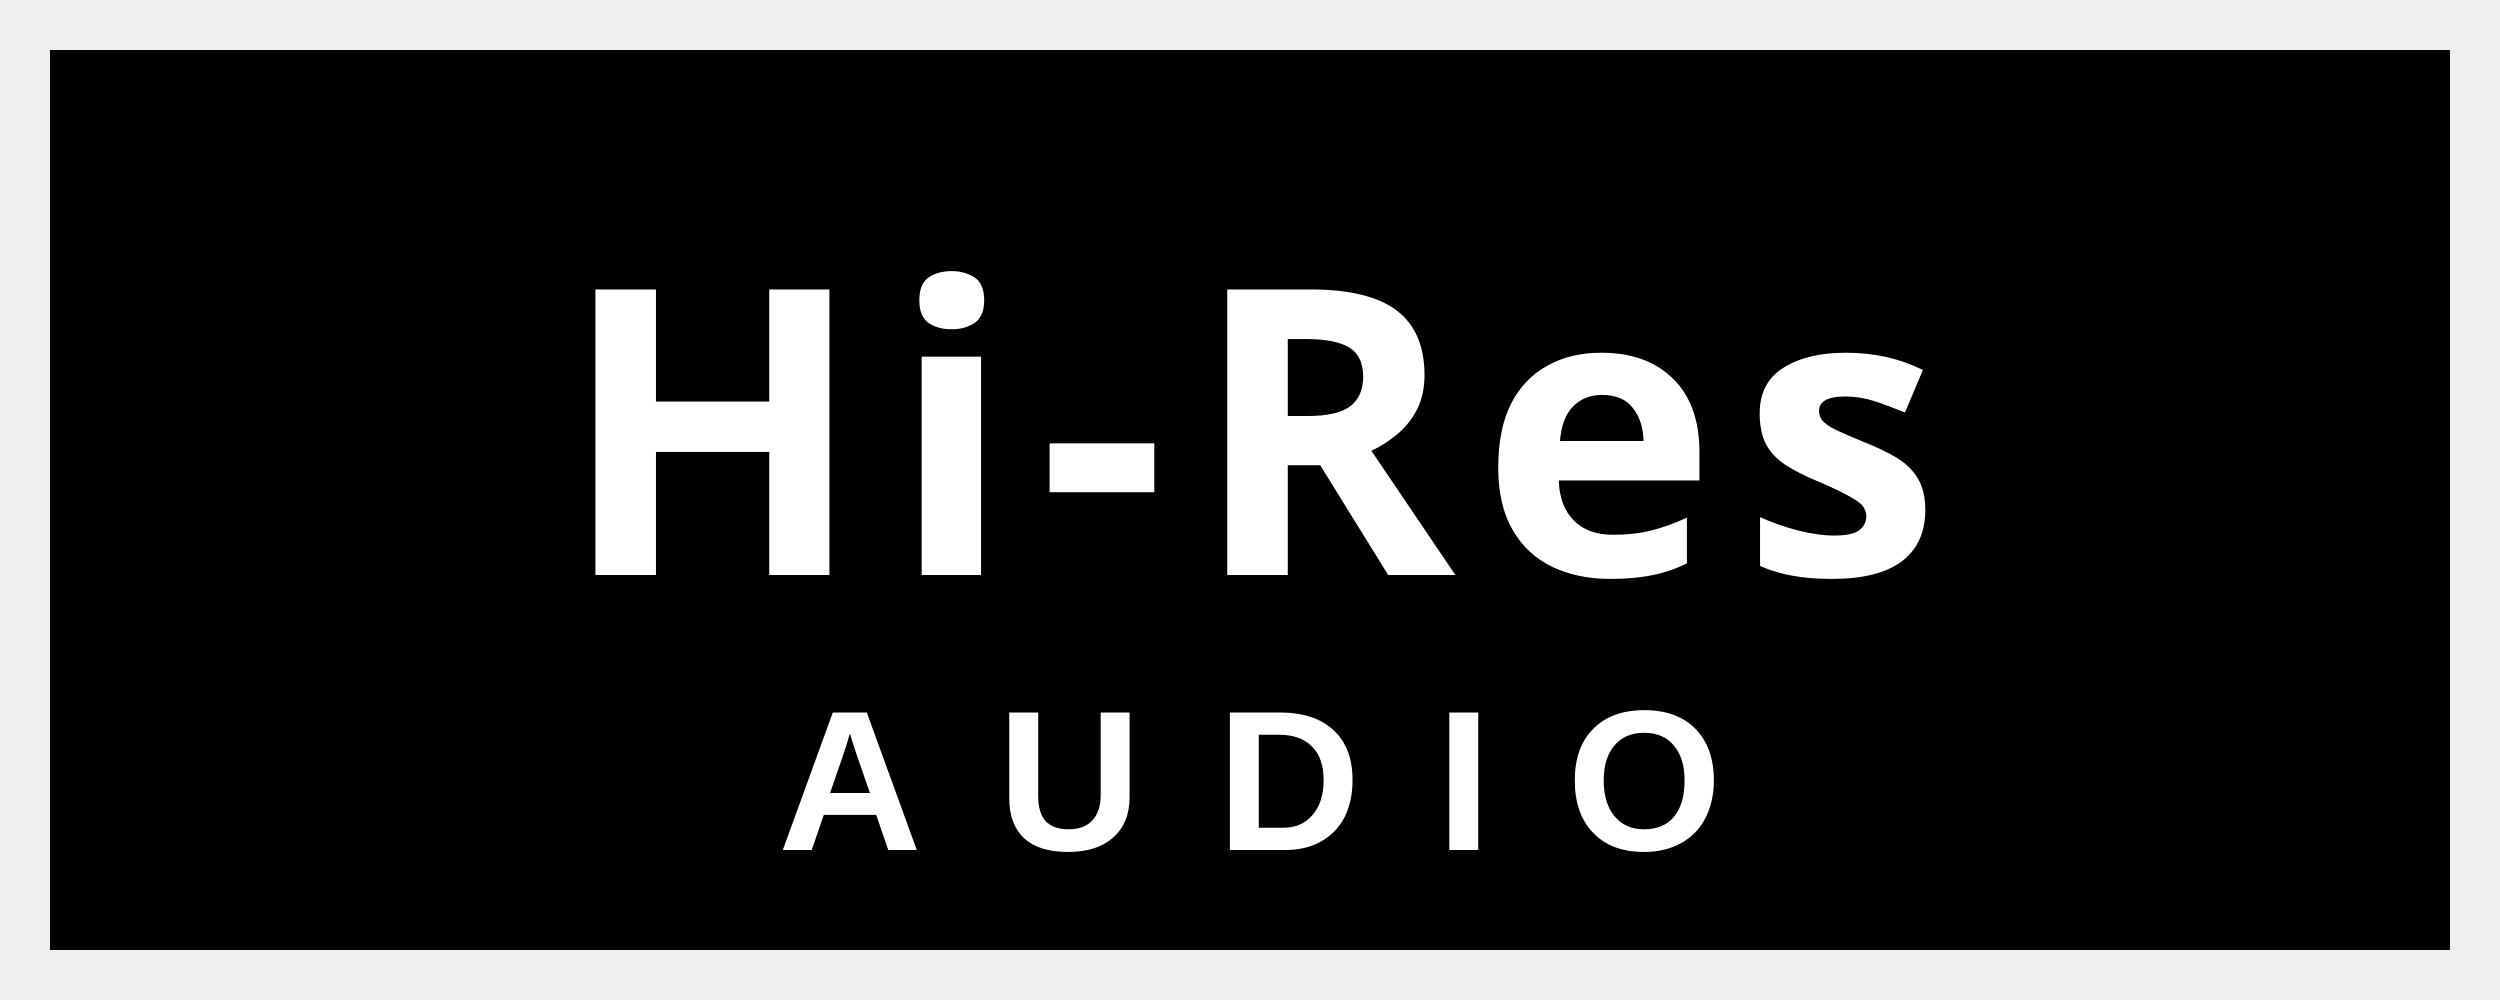
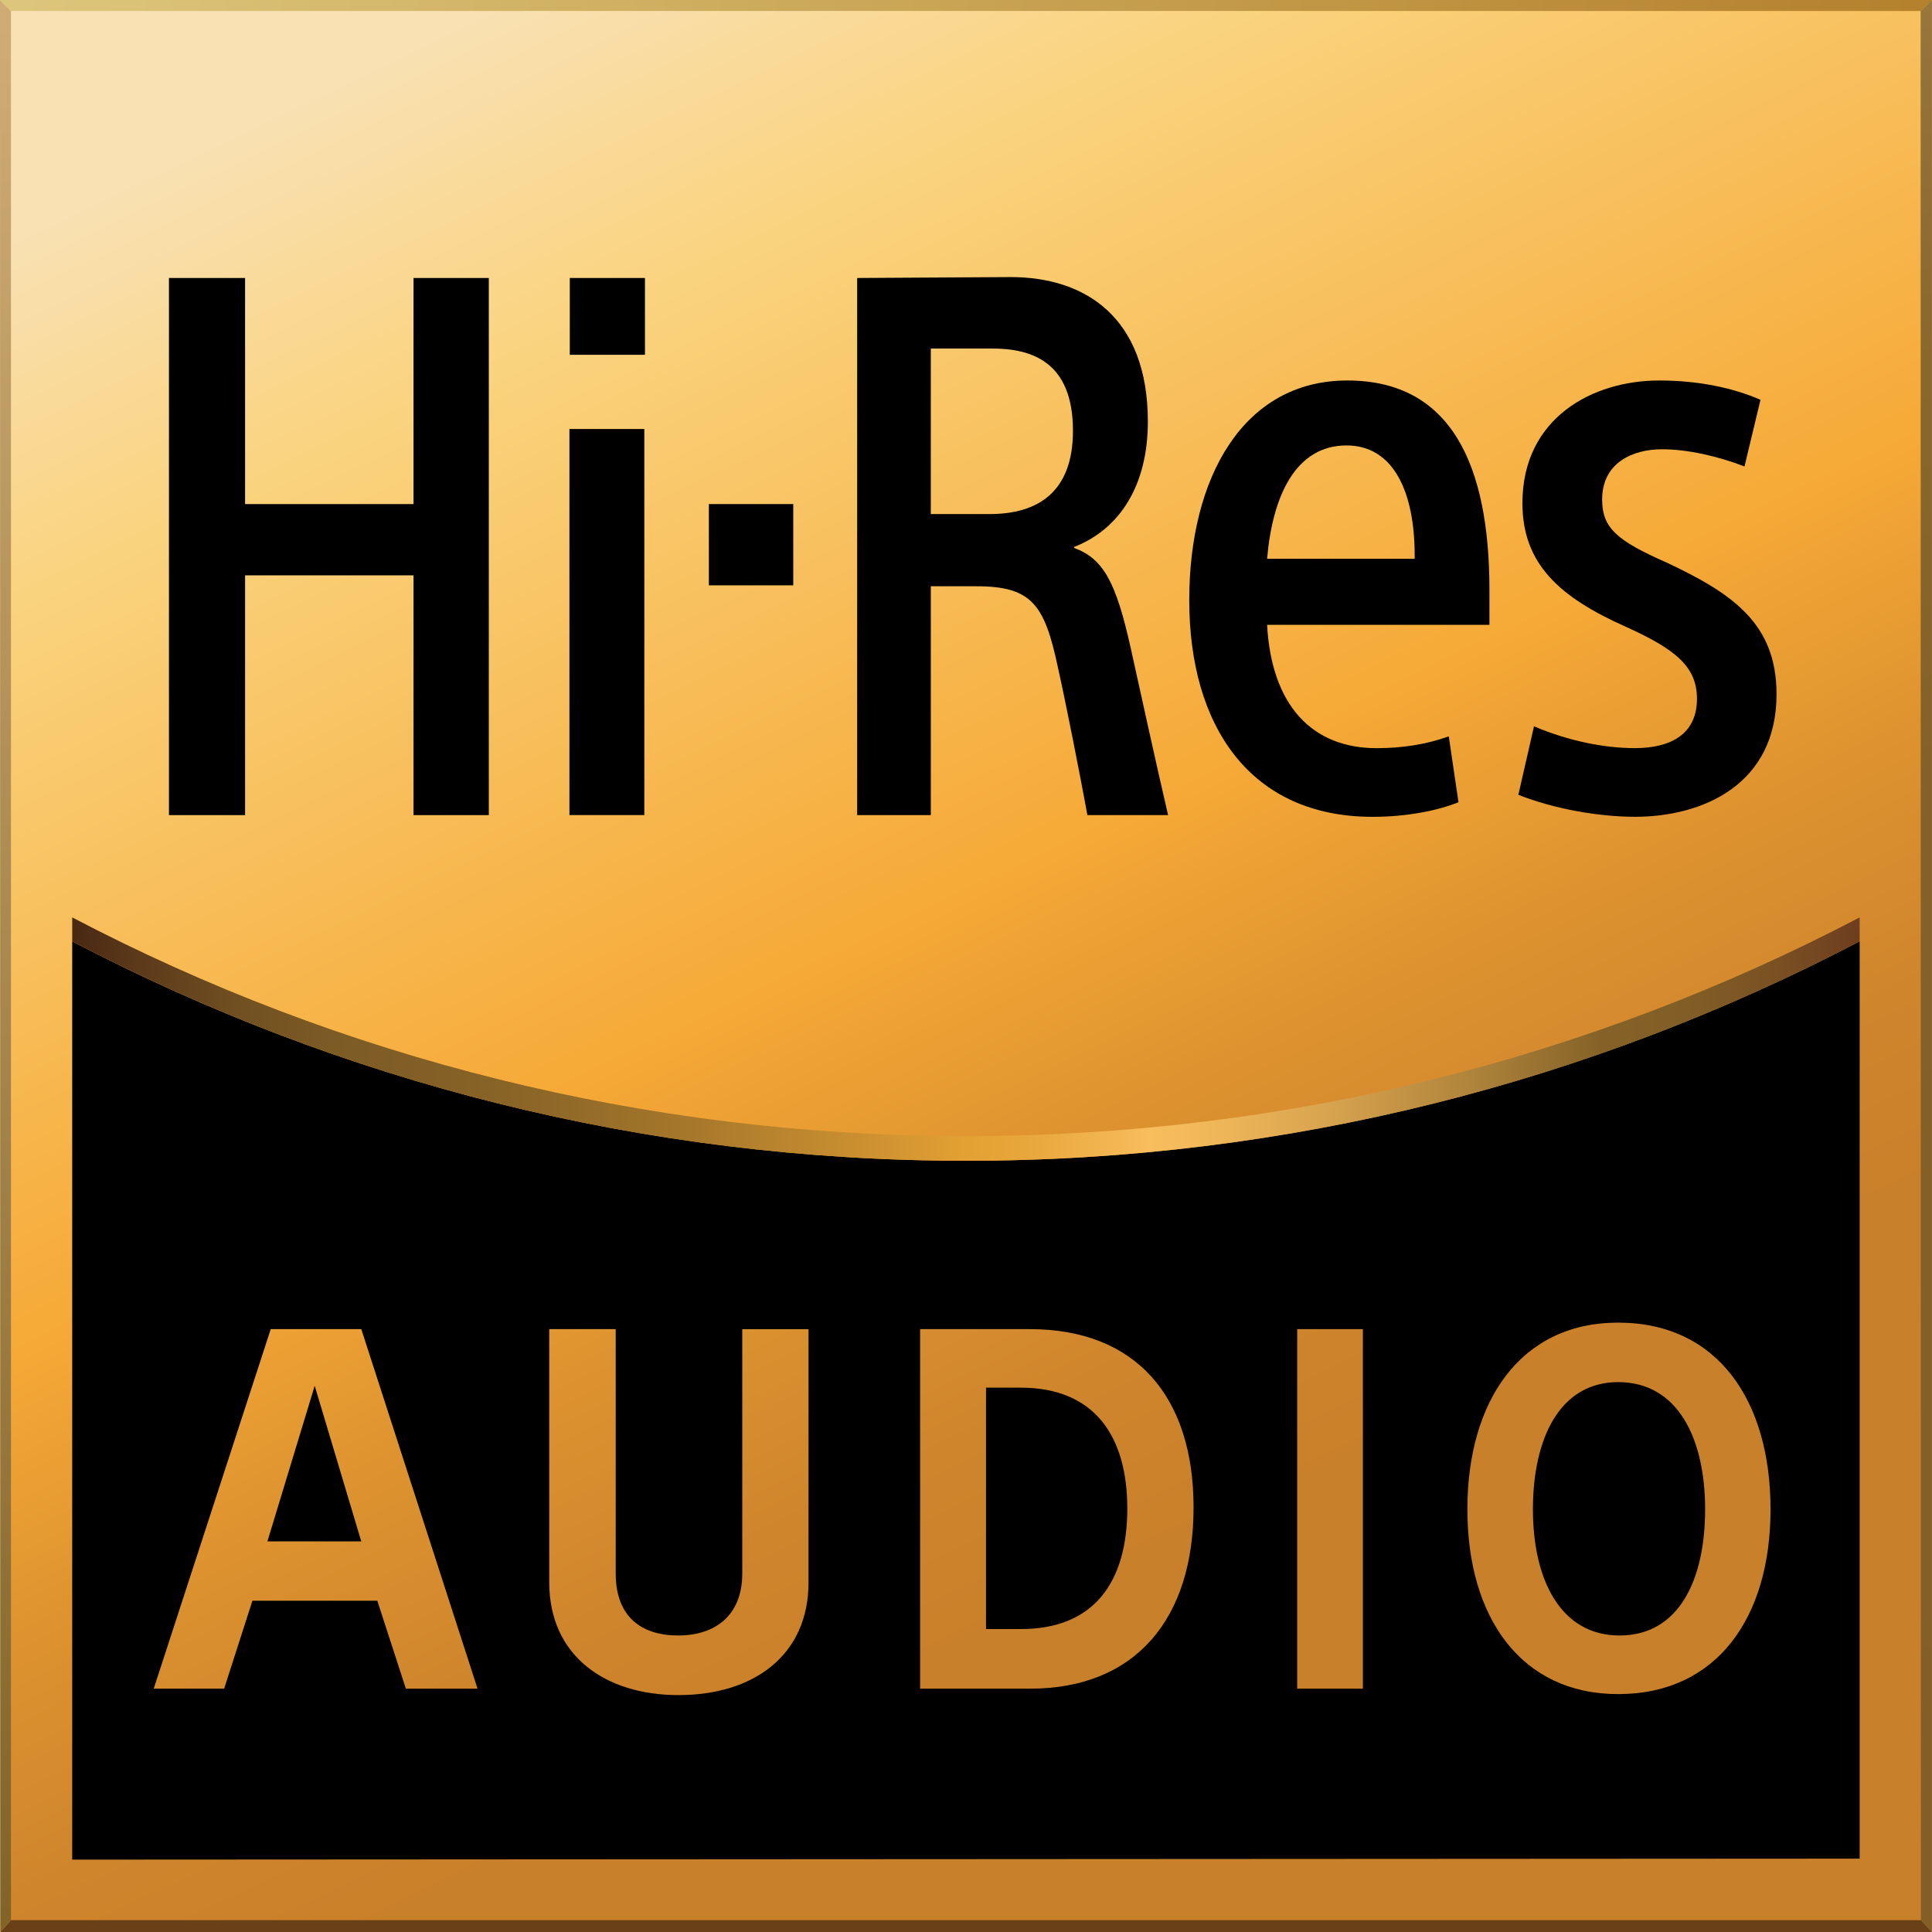
- <svg xmlns="http://www.w3.org/2000/svg" viewBox="0 0 100 40">
-   <rect x="2" y="2" width="96" height="36" rx="0" ry="0" fill="currentColor" stroke="none" />
-   <text x="50" y="23" text-anchor="middle" font-family="'Michroma', 'Arial Black', sans-serif" font-weight="900" font-size="16" letter-spacing="1" fill="var(--bg-color, #fff)">Hi-Res
-   </text>
-   <text x="50" y="34" text-anchor="middle" font-family="Arial, sans-serif" font-weight="700" font-size="8" letter-spacing="3" fill="var(--bg-color, #fff)">AUDIO
-   </text>
+ <svg xmlns="http://www.w3.org/2000/svg" xmlns:xlink="http://www.w3.org/1999/xlink" version="1.1" id="Layer_1" x="0px" y="0px" viewBox="0 0 48.425 48.426" style="enable-background:new 0 0 48.425 48.426;" xml:space="preserve">
+   <style type="text/css">
+ 	.st0{display:none;}
+ 	.st1{display:inline;fill:#FFFFFF;}
+ 	.st2{display:inline;}
+ 	.st3{fill:#FFFFFF;}
+ 	.st4{clip-path:url(#SVGID_2_);fill:url(#SVGID_3_);}
+ 	.st5{clip-path:url(#SVGID_5_);fill:url(#SVGID_6_);}
+ 	.st6{clip-path:url(#SVGID_8_);fill:url(#SVGID_9_);}
+ 	.st7{fill:#6A4018;}
+ 	.st8{clip-path:url(#SVGID_11_);fill:url(#SVGID_12_);}
+ 	.st9{clip-path:url(#SVGID_14_);fill:url(#SVGID_15_);}
+ 	.st10{clip-path:url(#SVGID_17_);fill:url(#SVGID_18_);}
+ 	.st11{clip-path:url(#SVGID_20_);fill:url(#SVGID_21_);}
+ </style>
+   <g class="st0">
+     <polygon class="st1" points="48.425,60.509 0.01,60.537 0.01,48.425 48.425,48.425  " />
+     <polygon class="st2" points="48.425,60.509 0.01,60.537 0.01,48.425 48.425,48.425  " />
+     <g class="st2">
+       <polygon class="st3" points="7.648,51.911 7.614,51.911 6.786,57.622 5.017,57.622     3.913,50.608 5.304,50.608 5.967,56.035 5.986,56.035 6.733,50.608 8.55,50.608     9.284,56.035 9.292,56.035 9.957,50.608 11.334,50.608 10.216,57.622 8.423,57.622       " />
+       <rect x="12.608" y="50.608" class="st3" width="1.285" height="7.014" />
+       <path class="st3" d="M15.554,50.608h2.213c1.004,0,2.008,0.453,2.008,1.898    c0,0.849-0.402,1.378-0.978,1.628v0.024c0.359,0.158,0.496,0.411,0.694,1.26    c0.186,0.756,0.333,1.442,0.5,2.204h-1.365c-0.099-0.531-0.268-1.401-0.384-1.837    c-0.16-0.756-0.348-1.009-1.003-1.009h-0.376v2.846h-1.309V50.608z     M16.863,53.652h0.609c0.523,0,1.002-0.229,1.002-0.964    c0-0.777-0.522-0.938-1.053-0.938h-0.558V53.652z" />
+       <polygon class="st3" points="21.367,50.608 24.742,50.608 24.742,51.75 22.662,51.75     22.662,53.473 24.579,53.473 24.579,54.591 22.662,54.618 22.662,56.474     24.844,56.474 24.844,57.622 21.367,57.622   " />
+       <polygon class="st3" points="26.387,50.608 27.675,50.608 27.675,56.474 29.809,56.474     29.809,57.622 26.387,57.622   " />
+       <polygon class="st3" points="31.205,50.608 34.598,50.608 34.598,51.75 32.514,51.75     32.514,53.473 34.415,53.473 34.415,54.591 32.514,54.591 32.514,56.474     34.668,56.474 34.668,57.622 31.205,57.622   " />
+       <path class="st3" d="M39.25,51.84c-0.365-0.133-0.661-0.204-1.057-0.204    c-0.457,0-0.925,0.204-0.925,0.778c0,0.417,0.228,0.642,0.938,1.078    c0.976,0.574,1.63,1.012,1.63,2.201c0,1.398-1.052,2.044-2.257,2.044    c-0.507,0-1.124-0.096-1.617-0.275l0.263-1.148    c0.468,0.185,0.904,0.271,1.329,0.271c0.591,0,0.991-0.271,0.991-0.821    c0-0.507-0.357-0.803-1.058-1.216c-0.895-0.482-1.498-1.031-1.498-2.063    c0-1.491,1.083-1.994,2.136-1.994c0.522,0,0.992,0.068,1.384,0.203L39.25,51.84    z" />
+       <path class="st3" d="M44.017,51.84c-0.35-0.133-0.659-0.204-1.051-0.204    c-0.457,0-0.926,0.204-0.926,0.756c0,0.439,0.229,0.664,0.952,1.1    c0.965,0.574,1.589,1.012,1.589,2.201c0,1.398-1.04,2.044-2.253,2.044    c-0.491,0-1.102-0.096-1.584-0.275l0.275-1.148    c0.439,0.185,0.892,0.271,1.309,0.271c0.571,0,0.982-0.271,0.982-0.821    c0-0.507-0.344-0.803-1.066-1.216c-0.901-0.482-1.5-1.031-1.5-2.063    c0-1.491,1.093-1.994,2.139-1.994c0.522,0,1.016,0.068,1.393,0.203    L44.017,51.84z" />
+     </g>
+   </g>
+   <g>
+     <path d="M41.775,14.101c-1.26-0.554-1.617-0.874-1.617-1.582   c0-0.92,0.765-1.258,1.502-1.258c0.642,0,1.412,0.177,2.066,0.431l0.401-1.671   c-0.69-0.301-1.561-0.484-2.537-0.484c-1.673,0-3.43,0.938-3.43,3.075   c0,1.532,0.941,2.36,2.584,3.095c1.263,0.592,1.791,1.007,1.791,1.809   c0,0.893-0.668,1.236-1.554,1.236c-0.774,0-1.667-0.18-2.531-0.546l-0.392,1.716   c0.871,0.346,1.995,0.551,2.923,0.551c1.69,0,3.548-0.801,3.548-3.071   C44.529,15.634,43.437,14.882,41.775,14.101" />
+     <path d="M33.771,9.537c-2.609,0-3.962,2.433-3.962,5.505   c0,3.164,1.531,5.432,4.594,5.432c0.862,0,1.646-0.159,2.154-0.366l-0.243-1.651   c-0.571,0.206-1.179,0.296-1.809,0.296c-1.621,0-2.635-1.075-2.745-3.092h5.573   v-0.871C37.333,11.65,36.372,9.537,33.771,9.537 M35.459,14.006h-3.699   c0.136-1.579,0.716-2.841,1.992-2.841c1.178,0,1.707,1.171,1.707,2.753V14.006z" />
+     <path d="M26.919,13.735v-0.026c1.164-0.455,1.852-1.559,1.852-3.141   c0-2.634-1.589-3.623-3.437-3.623l-3.849,0.023v13.462h1.846v-5.735h1.146   c1.386,0,1.704,0.461,2.037,2.02c0.195,0.87,0.553,2.68,0.742,3.715h2.022   c-0.341-1.47-0.618-2.752-0.939-4.198C27.975,14.603,27.663,14.006,26.919,13.735    M24.81,12.885h-1.479V8.736h1.538c1.005,0,2.025,0.342,2.025,2.063   C26.894,12.335,26.011,12.885,24.81,12.885" />
+     <rect x="17.768" y="12.635" width="2.115" height="2.037" />
+     <rect x="14.282" y="6.968" width="1.884" height="1.925" />
+     <rect x="14.273" y="10.753" width="1.877" height="9.677" />
+     <polygon points="10.365,12.635 6.143,12.635 6.143,6.968 4.235,6.968 4.235,20.431    6.143,20.431 6.143,14.421 10.365,14.421 10.365,20.431 12.252,20.431    12.252,6.968 10.365,6.968  " />
+     <path d="M24.215,29.095c-8.078,0-15.709-1.993-22.405-5.5v23.017l44.803-0.025V23.595   C39.917,27.102,32.298,29.095,24.215,29.095 M10.173,42.327l-0.716-2.205H6.327   l-0.709,2.205H3.853l2.933-9.012h2.27l2.899,9.012H10.173z M20.266,39.662   c0,1.838-1.386,2.826-3.258,2.826c-1.843,0-3.241-0.988-3.241-2.826v-6.347h1.666   V39.438c0,1.103,0.661,1.556,1.566,1.556c0.905,0,1.606-0.481,1.606-1.556v-6.122   h1.661V39.662z M25.816,42.327h-2.753v-9.012h2.753   c2.66,0,4.101,1.698,4.101,4.468C29.917,40.561,28.476,42.327,25.816,42.327    M34.161,42.327h-1.647v-9.012h1.647V42.327z M40.559,42.463   c-2.434,0-3.779-1.923-3.779-4.631s1.327-4.68,3.779-4.68   c2.507,0,3.82,1.972,3.82,4.68S43.038,42.463,40.559,42.463" />
+     <polygon points="6.703,38.635 9.055,38.635 7.888,34.735  " />
+     <path d="M25.585,34.782h-0.87v6.051h0.87c1.847,0,2.671-1.188,2.671-3.025   C28.256,35.999,27.432,34.782,25.585,34.782" />
+     <path d="M40.559,34.643c-1.458,0-2.136,1.402-2.136,3.189   c0,1.766,0.695,3.162,2.17,3.162c1.491,0,2.146-1.396,2.146-3.162   C42.739,36.045,42.05,34.643,40.559,34.643" />
+   </g>
+   <g>
+     <defs>
+       <polygon id="SVGID_1_" points="0,0 0.275,0.275 48.141,0.275 48.425,0   " />
+     </defs>
+     <clipPath id="SVGID_2_">
+       <use xlink:href="#SVGID_1_" style="overflow:visible;" />
+     </clipPath>
+     <linearGradient id="SVGID_3_" gradientUnits="userSpaceOnUse" x1="-276.059" y1="452.515" x2="-275.059" y2="452.515" gradientTransform="matrix(48.42455 -0.0025294 0.0025294 48.42455 13366.881 -21913.389)">
+       <stop offset="0" style="stop-color:#DDC77C" />
+       <stop offset="1" style="stop-color:#B4802C" />
+     </linearGradient>
+     <rect x="-0" y="-0.001" class="st4" width="48.425" height="0.277" />
+   </g>
+   <g>
+     <defs>
+       <path id="SVGID_4_" d="M24.214,28.477c-8.077,0-15.708-1.972-22.404-5.482v0.6    c6.696,3.507,14.327,5.5,22.404,5.5c8.083,0,15.703-1.993,22.399-5.5v-0.6    C39.917,26.505,32.297,28.477,24.214,28.477" />
+     </defs>
+     <clipPath id="SVGID_5_">
+       <use xlink:href="#SVGID_4_" style="overflow:visible;" />
+     </clipPath>
+     <linearGradient id="SVGID_6_" gradientUnits="userSpaceOnUse" x1="-276.443" y1="453.095" x2="-275.443" y2="453.095" gradientTransform="matrix(44.8038 -0.0023356 0.0023356 44.8038 12386.464 -20274.979)">
+       <stop offset="0" style="stop-color:#472613" />
+       <stop offset="0.041" style="stop-color:#5C3A1A" />
+       <stop offset="0.095" style="stop-color:#704F21" />
+       <stop offset="0.148" style="stop-color:#7D5B25" />
+       <stop offset="0.2" style="stop-color:#815F26" />
+       <stop offset="0.251" style="stop-color:#8A6527" />
+       <stop offset="0.334" style="stop-color:#A2752A" />
+       <stop offset="0.439" style="stop-color:#CA8F30" />
+       <stop offset="0.5" style="stop-color:#E4A133" />
+       <stop offset="0.532" style="stop-color:#E8A73C" />
+       <stop offset="0.584" style="stop-color:#F4B754" />
+       <stop offset="0.6" style="stop-color:#F8BD5D" />
+       <stop offset="0.638" style="stop-color:#EFB659" />
+       <stop offset="0.7" style="stop-color:#D7A34E" />
+       <stop offset="0.777" style="stop-color:#AF843B" />
+       <stop offset="0.85" style="stop-color:#846227" />
+       <stop offset="0.897" style="stop-color:#815E26" />
+       <stop offset="0.945" style="stop-color:#7A5123" />
+       <stop offset="0.995" style="stop-color:#6D3D1E" />
+       <stop offset="1" style="stop-color:#6B3A1D" />
+     </linearGradient>
+     <rect x="1.81" y="22.994" class="st5" width="44.803" height="6.102" />
+   </g>
+   <g>
+     <defs>
+       <polygon id="SVGID_7_" points="0,0 0.009,48.425 48.425,48.425 48.425,0   " />
+     </defs>
+     <clipPath id="SVGID_8_">
+       <use xlink:href="#SVGID_7_" style="overflow:visible;" />
+     </clipPath>
+     <linearGradient id="SVGID_9_" gradientUnits="userSpaceOnUse" x1="-266.128" y1="453.79" x2="-265.128" y2="453.79" gradientTransform="matrix(17.78627 38.13756 -38.13756 17.78627 22052.695 2078.058)">
+       <stop offset="0" style="stop-color:#F9E1B4" />
+       <stop offset="0.2" style="stop-color:#FAD37E" />
+       <stop offset="0.6" style="stop-color:#F6A936" />
+       <stop offset="0.743" style="stop-color:#DF9430" />
+       <stop offset="0.888" style="stop-color:#CF852C" />
+       <stop offset="1" style="stop-color:#C9802A" />
+     </linearGradient>
+     <polygon class="st6" points="-18.55,8.651 8.651,66.975 66.974,39.774 39.774,-18.549  " />
+   </g>
+   <g>
+     <path d="M41.775,14.101c-1.26-0.554-1.617-0.874-1.617-1.582   c0-0.92,0.765-1.258,1.502-1.258c0.642,0,1.412,0.177,2.066,0.431l0.401-1.671   c-0.69-0.301-1.561-0.484-2.537-0.484c-1.673,0-3.43,0.938-3.43,3.075   c0,1.532,0.941,2.36,2.584,3.095c1.263,0.569,1.791,1.007,1.791,1.809   c0,0.893-0.668,1.236-1.554,1.236c-0.774,0-1.667-0.18-2.531-0.546l-0.392,1.716   c0.871,0.346,1.995,0.551,2.923,0.551c1.69,0,3.548-0.801,3.548-3.071   C44.529,15.634,43.437,14.882,41.775,14.101" />
+     <path d="M33.771,9.537c-2.609,0-3.962,2.433-3.962,5.505   c0,3.164,1.531,5.432,4.594,5.432c0.862,0,1.646-0.159,2.154-0.366l-0.243-1.651   c-0.571,0.206-1.179,0.296-1.809,0.296c-1.621,0-2.635-1.075-2.745-3.092h5.573   v-0.871C37.333,11.65,36.372,9.537,33.771,9.537 M35.459,14.006h-3.699   c0.136-1.579,0.716-2.841,1.992-2.841c1.178,0,1.707,1.171,1.707,2.753V14.006z" />
+     <path d="M26.925,13.735v-0.026c1.158-0.455,1.846-1.559,1.846-3.141   c0-2.634-1.589-3.623-3.437-3.623l-3.849,0.023v13.462h1.846v-5.735h1.146   c1.386,0,1.704,0.461,2.037,2.02c0.195,0.87,0.553,2.68,0.742,3.715h2.022   c-0.341-1.47-0.618-2.752-0.939-4.198C27.975,14.603,27.663,14.006,26.925,13.735    M24.81,12.885h-1.479V8.736h1.538c1.005,0,2.025,0.342,2.025,2.063   C26.894,12.335,26.011,12.885,24.81,12.885" />
+     <rect x="17.768" y="12.635" width="2.115" height="2.037" />
+     <rect x="14.282" y="6.968" width="1.884" height="1.925" />
+     <rect x="14.273" y="10.753" width="1.877" height="9.677" />
+     <polygon points="10.365,12.635 6.143,12.635 6.143,6.968 4.235,6.968 4.235,20.431    6.143,20.431 6.143,14.421 10.365,14.421 10.365,20.431 12.252,20.431    12.252,6.968 10.365,6.968  " />
+     <path d="M24.215,29.095c-8.078,0-15.709-1.993-22.405-5.5v23.017l44.803-0.025V23.595   C39.917,27.102,32.298,29.095,24.215,29.095 M10.173,42.327l-0.716-2.205H6.327   l-0.709,2.205H3.853l2.933-9.012h2.27l2.914,9.012H10.173z M20.266,39.662   c0,1.838-1.386,2.826-3.258,2.826c-1.843,0-3.241-0.988-3.241-2.826v-6.347h1.666   V39.438c0,1.103,0.661,1.556,1.566,1.556c0.905,0,1.606-0.481,1.606-1.556v-6.122   h1.661V39.662z M25.816,42.327h-2.753v-9.012h2.753   c2.66,0,4.101,1.698,4.101,4.468C29.917,40.561,28.476,42.327,25.816,42.327    M34.161,42.327h-1.647v-9.012h1.647V42.327z M40.559,42.463   c-2.434,0-3.779-1.923-3.779-4.631s1.327-4.68,3.779-4.68   c2.507,0,3.82,1.972,3.82,4.68S43.038,42.463,40.559,42.463" />
+     <polygon points="6.703,38.635 9.055,38.635 7.888,34.735  " />
+     <path d="M25.585,34.782h-0.87v6.051h0.87c1.847,0,2.671-1.188,2.671-3.025   C28.256,35.999,27.432,34.782,25.585,34.782" />
+     <path d="M40.559,34.643c-1.458,0-2.136,1.402-2.136,3.189   c0,1.766,0.695,3.162,2.17,3.162c1.491,0,2.146-1.396,2.146-3.162   C42.739,36.045,42.05,34.643,40.559,34.643" />
+     <polygon class="st7" points="0.276,48.129 0.01,48.426 48.425,48.426 48.148,48.129  " />
+   </g>
+   <g>
+     <defs>
+       <polygon id="SVGID_10_" points="48.141,0.275 48.144,23.299 48.148,48.128 48.425,48.425     48.425,0   " />
+     </defs>
+     <clipPath id="SVGID_11_">
+       <use xlink:href="#SVGID_10_" style="overflow:visible;" />
+     </clipPath>
+     <linearGradient id="SVGID_12_" gradientUnits="userSpaceOnUse" x1="-278.479" y1="450.094" x2="-277.479" y2="450.094" gradientTransform="matrix(-0.0025294 -48.42498 -48.42498 0.0025294 21843.395 -13438.062)">
+       <stop offset="0" style="stop-color:#815F26" />
+       <stop offset="0.594" style="stop-color:#836128" />
+       <stop offset="0.808" style="stop-color:#89682E" />
+       <stop offset="0.96" style="stop-color:#947338" />
+       <stop offset="1" style="stop-color:#98783C" />
+     </linearGradient>
+     <rect x="48.14" y="-0" class="st8" width="0.287" height="48.425" />
+   </g>
+   <g>
+     <defs>
+       <polygon id="SVGID_13_" points="0.009,48.425 0.275,48.128 0.275,0.275 0,0   " />
+     </defs>
+     <clipPath id="SVGID_14_">
+       <use xlink:href="#SVGID_13_" style="overflow:visible;" />
+     </clipPath>
+     <linearGradient id="SVGID_15_" gradientUnits="userSpaceOnUse" x1="-264.122" y1="450.094" x2="-263.122" y2="450.094" gradientTransform="matrix(0.0025295 48.42498 -48.42498 0.0025295 21796.617 12788.985)">
+       <stop offset="0" style="stop-color:#CFAD75" />
+       <stop offset="1" style="stop-color:#816328" />
+     </linearGradient>
+     <rect x="-0.001" y="0" class="st9" width="0.278" height="48.425" />
+   </g>
+   <g>
+     <defs>
+       <polygon id="SVGID_16_" points="0,0 0.275,0.275 48.141,0.275 48.425,0   " />
+     </defs>
+     <clipPath id="SVGID_17_">
+       <use xlink:href="#SVGID_16_" style="overflow:visible;" />
+     </clipPath>
+     <linearGradient id="SVGID_18_" gradientUnits="userSpaceOnUse" x1="-276.059" y1="452.515" x2="-275.059" y2="452.515" gradientTransform="matrix(48.42455 -0.0025294 0.0025294 48.42455 13366.881 -21913.389)">
+       <stop offset="0" style="stop-color:#DDC77C" />
+       <stop offset="1" style="stop-color:#B4802C" />
+     </linearGradient>
+     <rect x="-0" y="-0.001" class="st10" width="48.425" height="0.277" />
+   </g>
+   <g>
+     <defs>
+       <path id="SVGID_19_" d="M24.214,28.477c-8.077,0-15.708-1.972-22.404-5.482v0.6    c6.696,3.507,14.327,5.5,22.404,5.5c8.083,0,15.703-1.993,22.399-5.5v-0.6    C39.917,26.505,32.297,28.477,24.214,28.477" />
+     </defs>
+     <clipPath id="SVGID_20_">
+       <use xlink:href="#SVGID_19_" style="overflow:visible;" />
+     </clipPath>
+     <linearGradient id="SVGID_21_" gradientUnits="userSpaceOnUse" x1="-276.443" y1="453.095" x2="-275.443" y2="453.095" gradientTransform="matrix(44.8038 -0.0023356 0.0023356 44.8038 12386.464 -20274.979)">
+       <stop offset="0" style="stop-color:#472613" />
+       <stop offset="0.041" style="stop-color:#5C3A1A" />
+       <stop offset="0.095" style="stop-color:#704F21" />
+       <stop offset="0.148" style="stop-color:#7D5B25" />
+       <stop offset="0.2" style="stop-color:#815F26" />
+       <stop offset="0.251" style="stop-color:#8A6527" />
+       <stop offset="0.334" style="stop-color:#A2752A" />
+       <stop offset="0.439" style="stop-color:#CA8F30" />
+       <stop offset="0.5" style="stop-color:#E4A133" />
+       <stop offset="0.532" style="stop-color:#E8A73C" />
+       <stop offset="0.584" style="stop-color:#F4B754" />
+       <stop offset="0.6" style="stop-color:#F8BD5D" />
+       <stop offset="0.638" style="stop-color:#EFB659" />
+       <stop offset="0.7" style="stop-color:#D7A34E" />
+       <stop offset="0.777" style="stop-color:#AF843B" />
+       <stop offset="0.85" style="stop-color:#846227" />
+       <stop offset="0.897" style="stop-color:#815E26" />
+       <stop offset="0.945" style="stop-color:#7A5123" />
+       <stop offset="0.995" style="stop-color:#6D3D1E" />
+       <stop offset="1" style="stop-color:#6B3A1D" />
+     </linearGradient>
+     <rect x="1.81" y="22.994" class="st11" width="44.803" height="6.102" />
+   </g>
</svg>
